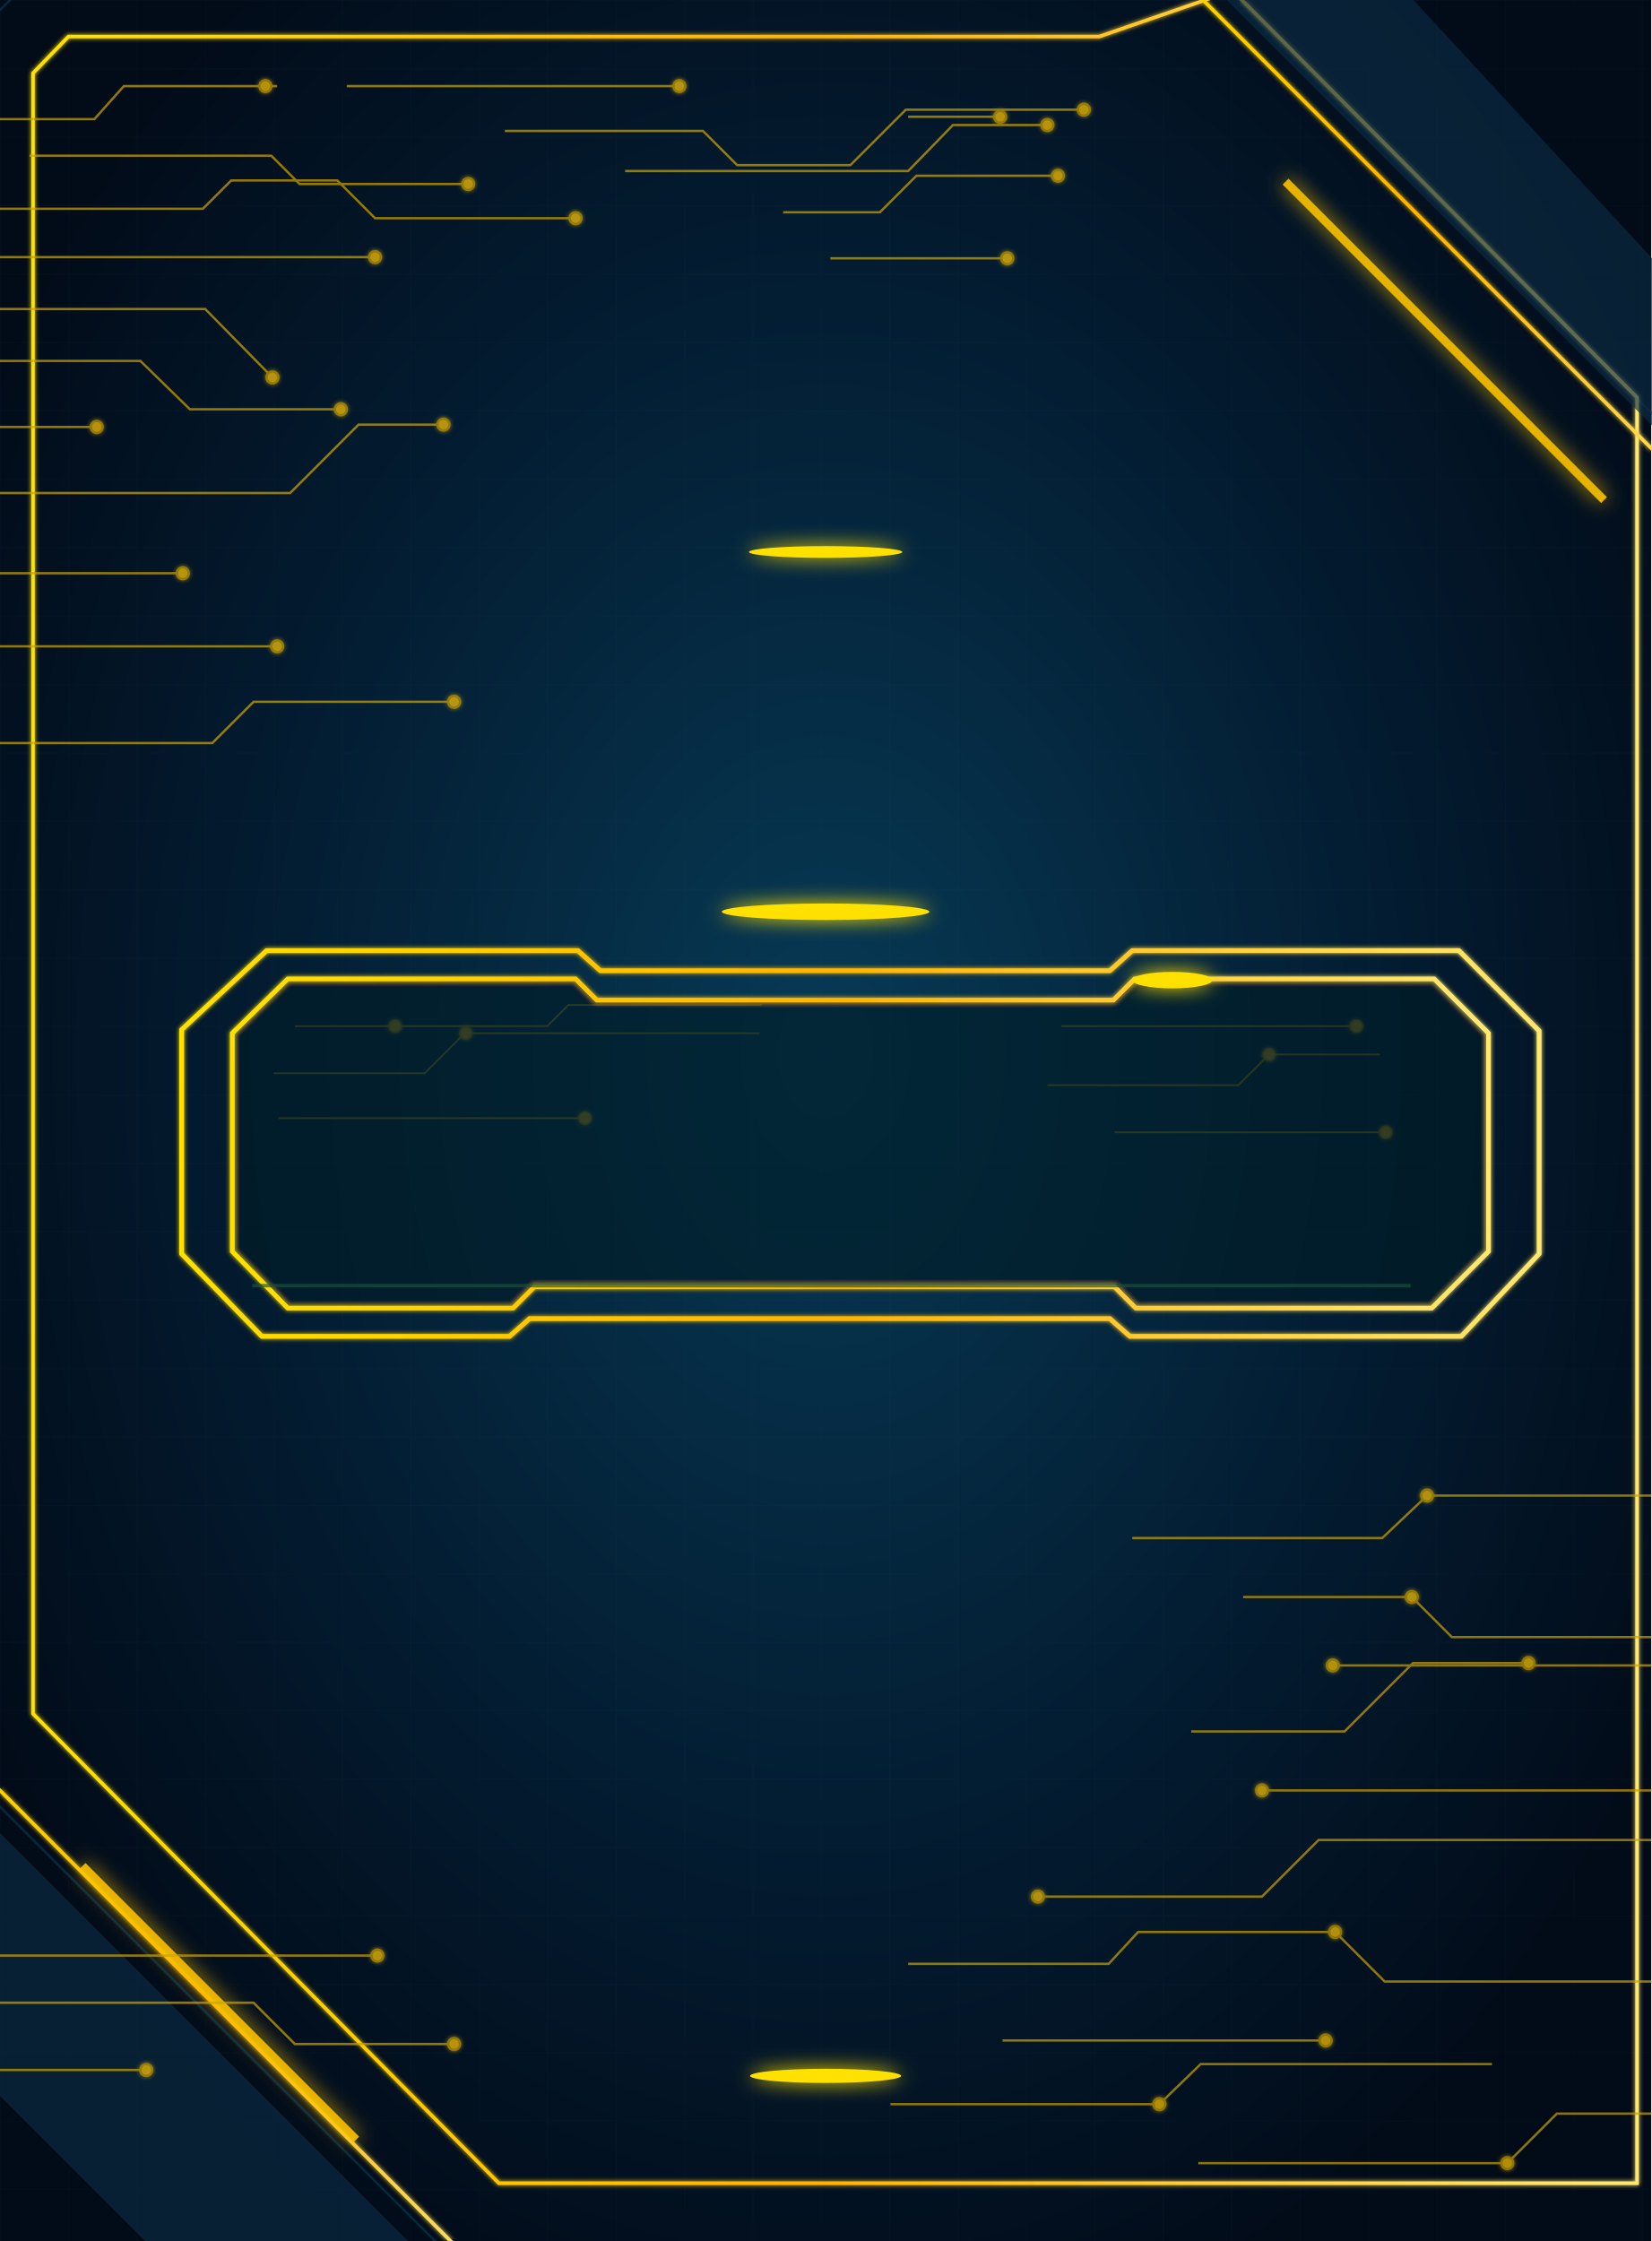
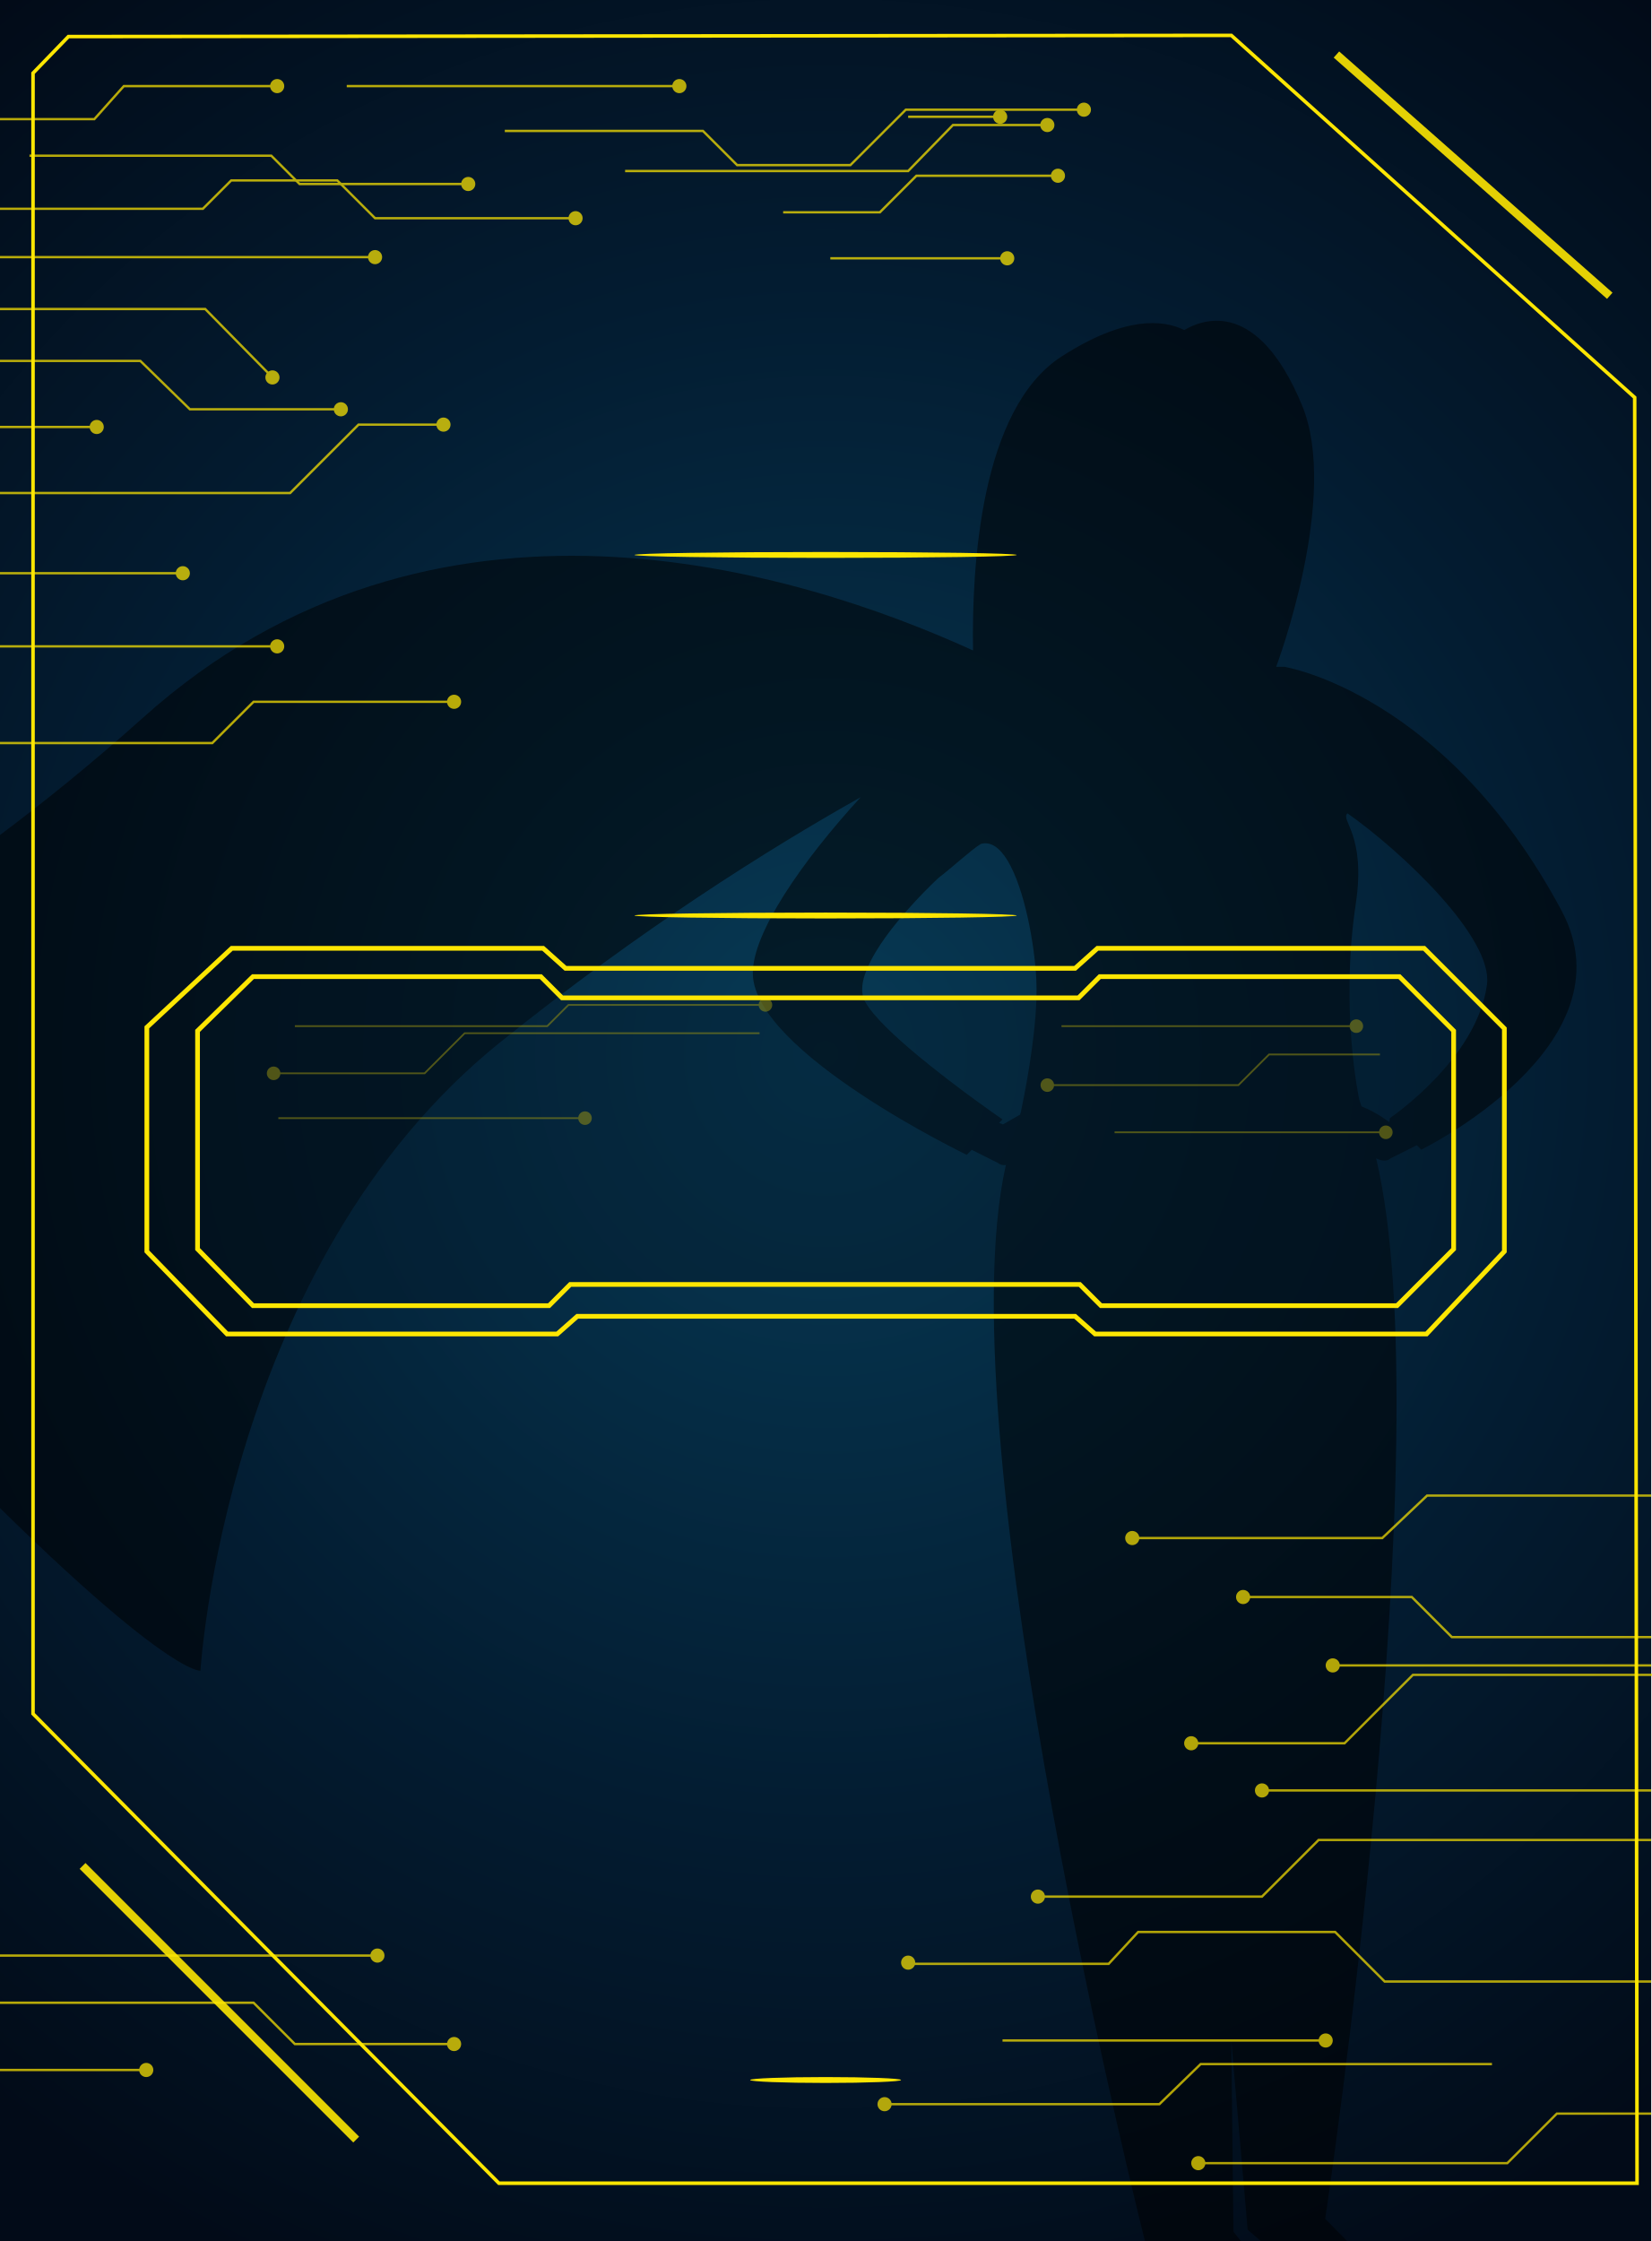
- <svg xmlns="http://www.w3.org/2000/svg" width="1400" height="1900" viewBox="0 0 1400 1900">
+ <svg xmlns="http://www.w3.org/2000/svg" width="100%" height="100%" viewBox="0 0 1400 1900" version="1.1" xml:space="preserve" style="fill-rule:evenodd;clip-rule:evenodd;">
+   <rect x="0" y="0" width="1400" height="1900" style="fill:url(#_Radial1);" />
+   <g transform="matrix(22.02287,0,0,22.02287,-690.6936,209.9883)">
+     <path d="M95.721,90.38L95.841,89.471L85.702,79.238L85.417,78.95L82.382,75.887C82.382,75.887 86.905,45.851 84.344,35.059C84.551,35.159 84.75,35.189 84.902,35.059L85.909,34.554L86.08,34.726C86.08,34.726 94.25,30.709 91.486,25.529C87.01,17.139 80.809,16.135 80.809,16.135L80.495,16.135C80.537,16.023 82.947,9.566 81.487,6.058C79.802,2.007 77.734,2.713 76.958,3.17C76.127,2.761 74.652,2.636 72.24,4.184C69.098,6.2 68.771,12.33 68.823,15.505C62.046,12.415 48.04,8.074 36.875,18.088C21.56,31.824 6.367,34.984 6.367,34.984C6.367,34.984 16.611,33.176 27.028,44.109C37.445,55.042 39.08,54.784 39.08,54.784C39.08,54.784 40.027,39.116 50.616,30.593C56.03,26.236 60.961,23.144 64.498,21.156C62.27,23.582 60.307,26.396 60.346,27.967C60.421,30.997 68.581,34.923 68.581,34.923L68.775,34.731L69.792,35.241C69.877,35.314 69.979,35.328 70.087,35.317C67.669,46.08 75.47,76.853 75.47,76.853L79.951,81.352L80.251,81.653L90.473,91.916L90.589,91.028L82.364,80.766L82.087,80.421L78.85,76.382L78.767,69.04L79.397,76.305L83.587,79.918L83.9,80.188L95.72,90.381L95.721,90.38ZM83.239,21.776C85.316,23.239 88.853,26.565 88.61,28.373C88.224,31.247 84.871,33.512 84.871,33.512L84.853,33.667C84.853,33.667 84.385,33.297 83.779,33.058C83.749,32.966 83.722,32.871 83.691,32.78C83.691,32.78 82.943,29.365 83.56,25.259C83.962,22.581 82.951,22.048 83.239,21.777L83.239,21.776ZM70.699,33.107C70.68,33.196 70.67,33.245 70.67,33.245L70.674,33.247C70.659,33.29 70.648,33.334 70.633,33.377C70.179,33.638 69.977,33.753 69.977,33.753L69.827,33.693L69.96,33.561C69.96,33.561 69.943,33.549 69.909,33.526C69.843,33.48 69.715,33.391 69.54,33.267C69.279,33.081 68.913,32.819 68.498,32.51C68.083,32.201 67.617,31.846 67.156,31.476C67.002,31.353 66.849,31.228 66.698,31.102C65.792,30.349 64.973,29.576 64.672,29.034C64.572,28.853 64.54,28.643 64.563,28.413C64.591,28.126 64.71,27.807 64.875,27.479C64.934,27.362 64.997,27.246 65.068,27.127C65.311,26.721 65.613,26.312 65.925,25.933C66.389,25.369 66.867,24.873 67.174,24.57C67.241,24.503 67.301,24.446 67.35,24.399C67.448,24.305 67.505,24.253 67.505,24.253C67.715,24.097 68.037,23.821 68.348,23.559C68.659,23.297 68.959,23.05 69.126,22.954C69.522,22.845 69.87,23.12 70.163,23.611C70.808,24.691 71.192,26.811 71.26,28.163C71.272,28.409 71.272,28.673 71.263,28.946C71.207,30.587 70.811,32.573 70.699,33.106L70.699,33.107Z" style="fill-opacity:0.5;fill-rule:nonzero;" />
+   </g>
+   <path d="M1044,30L1386,337L1388,1851L423,1851L28,1453L28,62L58,31L1044,30Z" style="fill:none;fill-rule:nonzero;stroke:rgb(253,230,2);stroke-width:3px;" />
+   <g transform="matrix(0.998635,-0.052233,0.052233,0.998635,36.57693,-50.62033)">
+     <path d="M1090,154L1310.735,370.354" style="fill:none;fill-rule:nonzero;stroke:rgb(253,230,2);stroke-opacity:0.9;stroke-width:7px;" />
+   </g>
+   <path d="M70,1582L302,1814" style="fill:none;fill-rule:nonzero;stroke:rgb(253,230,2);stroke-opacity:0.9;stroke-width:7px;" />
+   <g opacity="0.72">
+     <path d="M0,101L80,101L105,73L235,73" style="fill:none;fill-rule:nonzero;stroke:rgb(253,230,2);stroke-width:2px;" />
+     <g transform="matrix(1,0,0,1,235,73)">
+       <g id="node">
+         <circle cx="0" cy="0" r="5" style="fill:rgb(253,230,2);stroke:rgb(253,230,2);stroke-width:2px;" />
+       </g>
+     </g>
+     <path d="M25,132L230,132L254,156L397,156" style="fill:none;fill-rule:nonzero;stroke:rgb(253,230,2);stroke-width:2px;" />
+     <g id="node1" transform="matrix(1,0,0,1,397,156)">
+       <circle cx="0" cy="0" r="5" style="fill:rgb(253,230,2);stroke:rgb(253,230,2);stroke-width:2px;" />
+     </g>
+     <path d="M0,177L172,177L196,153L286,153L318,185L488,185" style="fill:none;fill-rule:nonzero;stroke:rgb(253,230,2);stroke-width:2px;" />
+     <g id="node2" transform="matrix(1,0,0,1,488,185)">
+       <circle cx="0" cy="0" r="5" style="fill:rgb(253,230,2);stroke:rgb(253,230,2);stroke-width:2px;" />
+     </g>
+     <path d="M0,218L318,218" style="fill:none;fill-rule:nonzero;stroke:rgb(253,230,2);stroke-width:2px;" />
+     <g id="node3" transform="matrix(1,0,0,1,318,218)">
+       <circle cx="0" cy="0" r="5" style="fill:rgb(253,230,2);stroke:rgb(253,230,2);stroke-width:2px;" />
+     </g>
+     <path d="M0,262L174,262L231,320" style="fill:none;fill-rule:nonzero;stroke:rgb(253,230,2);stroke-width:2px;" />
+     <g id="node4" transform="matrix(1,0,0,1,231,320)">
+       <circle cx="0" cy="0" r="5" style="fill:rgb(253,230,2);stroke:rgb(253,230,2);stroke-width:2px;" />
+     </g>
+     <path d="M0,306L119,306L161,347L289,347" style="fill:none;fill-rule:nonzero;stroke:rgb(253,230,2);stroke-width:2px;" />
+     <g id="node5" transform="matrix(1,0,0,1,289,347)">
+       <circle cx="0" cy="0" r="5" style="fill:rgb(253,230,2);stroke:rgb(253,230,2);stroke-width:2px;" />
+     </g>
+     <path d="M0,362L82,362" style="fill:none;fill-rule:nonzero;stroke:rgb(253,230,2);stroke-width:2px;" />
+     <g id="node6" transform="matrix(1,0,0,1,82,362)">
+       <circle cx="0" cy="0" r="5" style="fill:rgb(253,230,2);stroke:rgb(253,230,2);stroke-width:2px;" />
+     </g>
+     <path d="M0,418L246,418L304,360L376,360" style="fill:none;fill-rule:nonzero;stroke:rgb(253,230,2);stroke-width:2px;" />
+     <g id="node7" transform="matrix(1,0,0,1,376,360)">
+       <circle cx="0" cy="0" r="5" style="fill:rgb(253,230,2);stroke:rgb(253,230,2);stroke-width:2px;" />
+     </g>
+     <path d="M0,486L155,486" style="fill:none;fill-rule:nonzero;stroke:rgb(253,230,2);stroke-width:2px;" />
+     <g id="node8" transform="matrix(1,0,0,1,155,486)">
+       <circle cx="0" cy="0" r="5" style="fill:rgb(253,230,2);stroke:rgb(253,230,2);stroke-width:2px;" />
+     </g>
+     <path d="M0,548L235,548" style="fill:none;fill-rule:nonzero;stroke:rgb(253,230,2);stroke-width:2px;" />
+     <g id="node9" transform="matrix(1,0,0,1,235,548)">
+       <circle cx="0" cy="0" r="5" style="fill:rgb(253,230,2);stroke:rgb(253,230,2);stroke-width:2px;" />
+     </g>
+     <path d="M0,630L180,630L215,595L385,595" style="fill:none;fill-rule:nonzero;stroke:rgb(253,230,2);stroke-width:2px;" />
+     <g id="node10" transform="matrix(1,0,0,1,385,595)">
+       <circle cx="0" cy="0" r="5" style="fill:rgb(253,230,2);stroke:rgb(253,230,2);stroke-width:2px;" />
+     </g>
+     <path d="M294,73L576,73" style="fill:none;fill-rule:nonzero;stroke:rgb(253,230,2);stroke-width:2px;" />
+     <g id="node11" transform="matrix(1,0,0,1,576,73)">
+       <circle cx="0" cy="0" r="5" style="fill:rgb(253,230,2);stroke:rgb(253,230,2);stroke-width:2px;" />
+     </g>
+     <path d="M428,111L596,111L625,140L721,140L768,93L919,93" style="fill:none;fill-rule:nonzero;stroke:rgb(253,230,2);stroke-width:2px;" />
+     <g id="node12" transform="matrix(1,0,0,1,919,93)">
+       <circle cx="0" cy="0" r="5" style="fill:rgb(253,230,2);stroke:rgb(253,230,2);stroke-width:2px;" />
+     </g>
+     <path d="M530,145L770,145L808,106L888,106" style="fill:none;fill-rule:nonzero;stroke:rgb(253,230,2);stroke-width:2px;" />
+     <g id="node13" transform="matrix(1,0,0,1,888,106)">
+       <circle cx="0" cy="0" r="5" style="fill:rgb(253,230,2);stroke:rgb(253,230,2);stroke-width:2px;" />
+     </g>
+     <path d="M664,180L746,180L777,149L897,149" style="fill:none;fill-rule:nonzero;stroke:rgb(253,230,2);stroke-width:2px;" />
+     <g id="node14" transform="matrix(1,0,0,1,897,149)">
+       <circle cx="0" cy="0" r="5" style="fill:rgb(253,230,2);stroke:rgb(253,230,2);stroke-width:2px;" />
+     </g>
+     <path d="M704,219L854,219" style="fill:none;fill-rule:nonzero;stroke:rgb(253,230,2);stroke-width:2px;" />
+     <g id="node15" transform="matrix(1,0,0,1,854,219)">
+       <circle cx="0" cy="0" r="5" style="fill:rgb(253,230,2);stroke:rgb(253,230,2);stroke-width:2px;" />
+     </g>
+     <path d="M770,99L848,99" style="fill:none;fill-rule:nonzero;stroke:rgb(253,230,2);stroke-width:2px;" />
+     <g id="node16" transform="matrix(1,0,0,1,848,99)">
+       <circle cx="0" cy="0" r="5" style="fill:rgb(253,230,2);stroke:rgb(253,230,2);stroke-width:2px;" />
+     </g>
+     <path d="M0,1658L320,1658" style="fill:none;fill-rule:nonzero;stroke:rgb(253,230,2);stroke-width:2px;" />
+     <g id="node17" transform="matrix(1,0,0,1,320,1658)">
+       <circle cx="0" cy="0" r="5" style="fill:rgb(253,230,2);stroke:rgb(253,230,2);stroke-width:2px;" />
+     </g>
+     <path d="M0,1698L215,1698L250,1733L385,1733" style="fill:none;fill-rule:nonzero;stroke:rgb(253,230,2);stroke-width:2px;" />
+     <g id="node18" transform="matrix(1,0,0,1,385,1733)">
+       <circle cx="0" cy="0" r="5" style="fill:rgb(253,230,2);stroke:rgb(253,230,2);stroke-width:2px;" />
+     </g>
+     <path d="M0,1755L124,1755" style="fill:none;fill-rule:nonzero;stroke:rgb(253,230,2);stroke-width:2px;" />
+     <g id="node19" transform="matrix(1,0,0,1,124,1755)">
+       <circle cx="0" cy="0" r="5" style="fill:rgb(253,230,2);stroke:rgb(253,230,2);stroke-width:2px;" />
+     </g>
+   </g>
+   <g opacity="0.7">
+     <path d="M960,1304L1172,1304L1210,1268L1400,1268" style="fill:none;fill-rule:nonzero;stroke:rgb(253,230,2);stroke-width:2px;" />
+     <g id="node20" transform="matrix(1,0,0,1,960,1304)">
+       <circle cx="0" cy="0" r="5" style="fill:rgb(253,230,2);stroke:rgb(253,230,2);stroke-width:2px;" />
+     </g>
+     <path d="M1054,1354L1197,1354L1231,1388L1400,1388" style="fill:none;fill-rule:nonzero;stroke:rgb(253,230,2);stroke-width:2px;" />
+     <g id="node21" transform="matrix(1,0,0,1,1054,1354)">
+       <circle cx="0" cy="0" r="5" style="fill:rgb(253,230,2);stroke:rgb(253,230,2);stroke-width:2px;" />
+     </g>
+     <path d="M1130,1412L1400,1412" style="fill:none;fill-rule:nonzero;stroke:rgb(253,230,2);stroke-width:2px;" />
+     <g id="node22" transform="matrix(1,0,0,1,1130,1412)">
+       <circle cx="0" cy="0" r="5" style="fill:rgb(253,230,2);stroke:rgb(253,230,2);stroke-width:2px;" />
+     </g>
+     <g transform="matrix(1,0,0,1,0,10)">
+       <path d="M1010,1468L1140,1468L1198,1410L1420,1410" style="fill:none;fill-rule:nonzero;stroke:rgb(253,230,2);stroke-width:2px;" />
+     </g>
+     <g transform="matrix(1,0,0,1,1010,1478)">
+       <g id="node23">
+         <circle cx="0" cy="0" r="5" style="fill:rgb(253,230,2);stroke:rgb(253,230,2);stroke-width:2px;" />
+       </g>
+     </g>
+     <path d="M1070,1518L1400,1518" style="fill:none;fill-rule:nonzero;stroke:rgb(253,230,2);stroke-width:2px;" />
+     <g id="node24" transform="matrix(1,0,0,1,1070,1518)">
+       <circle cx="0" cy="0" r="5" style="fill:rgb(253,230,2);stroke:rgb(253,230,2);stroke-width:2px;" />
+     </g>
+     <path d="M880,1608L1070,1608L1118,1560L1400,1560" style="fill:none;fill-rule:nonzero;stroke:rgb(253,230,2);stroke-width:2px;" />
+     <g id="node25" transform="matrix(1,0,0,1,880,1608)">
+       <circle cx="0" cy="0" r="5" style="fill:rgb(253,230,2);stroke:rgb(253,230,2);stroke-width:2px;" />
+     </g>
+     <path d="M770,1665L940,1665L965,1638L1132,1638L1174,1680L1400,1680" style="fill:none;fill-rule:nonzero;stroke:rgb(253,230,2);stroke-width:2px;" />
+     <g transform="matrix(1,0,0,1,770,1664)">
+       <g id="node26">
+         <circle cx="0" cy="0" r="5" style="fill:rgb(253,230,2);stroke:rgb(253,230,2);stroke-width:2px;" />
+       </g>
+     </g>
+     <path d="M850,1730L1124,1730" style="fill:none;fill-rule:nonzero;stroke:rgb(253,230,2);stroke-width:2px;" />
+     <g id="node27" transform="matrix(1,0,0,1,1124,1730)">
+       <circle cx="0" cy="0" r="5" style="fill:rgb(253,230,2);stroke:rgb(253,230,2);stroke-width:2px;" />
+     </g>
+     <path d="M755,1784L983,1784L1018,1750L1265,1750" style="fill:none;fill-rule:nonzero;stroke:rgb(253,230,2);stroke-width:2px;" />
+     <g transform="matrix(1,0,0,1,750,1784)">
+       <g id="node28">
+         <circle cx="0" cy="0" r="5" style="fill:rgb(253,230,2);stroke:rgb(253,230,2);stroke-width:2px;" />
+       </g>
+     </g>
+     <path d="M1016,1834L1278,1834L1320,1792L1400,1792" style="fill:none;fill-rule:nonzero;stroke:rgb(253,230,2);stroke-width:2px;" />
+     <g transform="matrix(1,0,0,1,1016,1834)">
+       <g id="node29">
+         <circle cx="0" cy="0" r="5" style="fill:rgb(253,230,2);stroke:rgb(253,230,2);stroke-width:2px;" />
+       </g>
+     </g>
+   </g>
+   <g opacity="0.5">
+     <path d="M250,870L464,870L482,852L646,852" style="fill:none;fill-rule:nonzero;stroke:rgb(253,230,2);stroke-width:1.5px;" />
+     <g id="node30" transform="matrix(1,0,0,1,649,852)">
+       <circle cx="0" cy="0" r="5" style="fill:rgb(253,230,2);stroke:rgb(253,230,2);stroke-width:1.5px;" />
+     </g>
+     <path d="M232,910L360,910L394,876L644,876" style="fill:none;fill-rule:nonzero;stroke:rgb(253,230,2);stroke-width:1.5px;" />
+     <g id="node31" transform="matrix(1,0,0,1,232,910)">
+       <circle cx="0" cy="0" r="5" style="fill:rgb(253,230,2);stroke:rgb(253,230,2);stroke-width:1.5px;" />
+     </g>
+     <path d="M236,948L496,948" style="fill:none;fill-rule:nonzero;stroke:rgb(253,230,2);stroke-width:1.5px;" />
+     <g id="node32" transform="matrix(1,0,0,1,496,948)">
+       <circle cx="0" cy="0" r="5" style="fill:rgb(253,230,2);stroke:rgb(253,230,2);stroke-width:1.5px;" />
+     </g>
+     <path d="M900,870L1150,870" style="fill:none;fill-rule:nonzero;stroke:rgb(253,230,2);stroke-width:1.5px;" />
+     <g id="node33" transform="matrix(1,0,0,1,1150,870)">
+       <circle cx="0" cy="0" r="5" style="fill:rgb(253,230,2);stroke:rgb(253,230,2);stroke-width:1.5px;" />
+     </g>
+     <path d="M888,920L1050,920L1076,894L1170,894" style="fill:none;fill-rule:nonzero;stroke:rgb(253,230,2);stroke-width:1.5px;" />
+     <g id="node34" transform="matrix(1,0,0,1,888,920)">
+       <circle cx="0" cy="0" r="5" style="fill:rgb(253,230,2);stroke:rgb(253,230,2);stroke-width:1.5px;" />
+     </g>
+     <path d="M945,960L1175,960" style="fill:none;fill-rule:nonzero;stroke:rgb(253,230,2);stroke-width:1.5px;" />
+     <g id="node35" transform="matrix(1,0,0,1,1175,960)">
+       <circle cx="0" cy="0" r="5" style="fill:rgb(253,230,2);stroke:rgb(253,230,2);stroke-width:1.5px;" />
+     </g>
+   </g>
+   <g transform="matrix(1,0,0,1,-29.5,-2)">
+     <path d="M244,830L488,830L506,848L944,848L962,830L1216,830L1262,876L1262,1061L1214,1109L963,1109L945,1091L513,1091L495,1109L244,1109L197,1061L197,876L244,830Z" style="fill:rgb(3,22,37);fill-opacity:0.38;fill-rule:nonzero;stroke:rgb(253,230,2);stroke-width:4px;" />
+   </g>
+   <g transform="matrix(1,0,0,1,-29.5,-2)">
+     <path d="M226,806L490,806L509,823L941,823L960,806L1237,806L1305,874L1305,1063L1239,1133L958,1133L941,1118L519,1118L502,1133L222,1133L154,1063L154,873L226,806Z" style="fill:none;fill-rule:nonzero;stroke:rgb(253,230,2);stroke-width:4px;" />
+   </g>
+   <g>
+     <g transform="matrix(2.492308,0,0,0.5,-1044.615,236.5)">
+       <ellipse cx="700" cy="468" rx="65" ry="5" style="fill:rgb(253,230,2);" />
+     </g>
+     <g transform="matrix(2.492308,0,0,0.5,-1044.615,542.2013)">
+       <ellipse cx="700" cy="468" rx="65" ry="5" style="fill:rgb(253,230,2);" />
+     </g>
+     <g transform="matrix(1,0,0,0.416667,0,1030.167)">
+       <ellipse cx="700" cy="1760" rx="64" ry="6" style="fill:rgb(253,230,2);" />
+     </g>
+   </g>
  <defs>
-     <radialGradient id="coreGlow" cx="50%" cy="47%" r="60%">
-       <stop offset="0" stop-color="#073a55" />
-       <stop offset=".58" stop-color="#031c31" />
-       <stop offset="1" stop-color="#020b18" />
+     <radialGradient id="_Radial1" cx="0" cy="0" r="1" gradientUnits="userSpaceOnUse" gradientTransform="matrix(1140,0,0,1140,700,893)">
+       <stop offset="0" style="stop-color:rgb(7,58,85);stop-opacity:1" />
+       <stop offset="0.58" style="stop-color:rgb(3,28,49);stop-opacity:1" />
+       <stop offset="1" style="stop-color:rgb(2,11,24);stop-opacity:1" />
    </radialGradient>
-     <linearGradient id="gold" x1="0" x2="1">
-       <stop offset="0" stop-color="#ffe100" />
-       <stop offset=".48" stop-color="#ffb400" />
-       <stop offset="1" stop-color="#ffe870" />
-     </linearGradient>
-     <filter id="softGlow" x="-80%" y="-80%" width="260%" height="260%">
-       <feGaussianBlur stdDeviation="8" result="blur" />
-       <feMerge>
-         <feMergeNode in="blur" />
-         <feMergeNode in="SourceGraphic" />
-       </feMerge>
-     </filter>
-     <filter id="lineGlow" x="-40%" y="-40%" width="180%" height="180%">
-       <feGaussianBlur stdDeviation="2.2" result="blur" />
-       <feMerge>
-         <feMergeNode in="blur" />
-         <feMergeNode in="SourceGraphic" />
-       </feMerge>
-     </filter>
-     <pattern id="microGrid" width="58" height="58" patternUnits="userSpaceOnUse">
-       <path d="M58 0H0V58" fill="none" stroke="#195069" stroke-width="1" opacity=".13" />
-     </pattern>
-     <g id="node">
-       <circle r="5" fill="#ffc400" filter="url(#lineGlow)" />
-     </g>
  </defs>
-   <rect width="1400" height="1900" fill="url(#coreGlow)" />
-   <rect width="1400" height="1900" fill="url(#microGrid)" opacity=".5" />
-   <path d="M1010-40 1440 390v1580H439L-55 1477V63L58-49z" fill="none" stroke="#0f4965" stroke-width="2" opacity=".45" />
-   <path d="M1045-8 1388 337v1514H423L28 1453V62L58 31h874z" fill="none" stroke="url(#gold)" stroke-width="3" filter="url(#lineGlow)" />
-   <path d="M930-90 1488 468" stroke="url(#gold)" stroke-width="3" filter="url(#lineGlow)" />
-   <path d="M-76 1442 435 1953" stroke="url(#gold)" stroke-width="3" filter="url(#lineGlow)" />
-   <path d="M1018-22 1446 406v-138L1178-22zM-42 1512 373 1927H150L-42 1735z" fill="#0b2b43" opacity=".65" />
-   <path d="M1090 154 1360 424" stroke="#ffc400" stroke-width="7" opacity=".9" filter="url(#softGlow)" />
-   <path d="M70 1582 302 1814" stroke="#ffc400" stroke-width="7" opacity=".9" filter="url(#softGlow)" />
-   <g fill="none" stroke="#caa100" stroke-width="2" opacity=".72">
-     <path d="M0 101H80l25-28h130" />
-     <use href="#node" x="225" y="73" />
-     <path d="M25 132h205l24 24h143" />
-     <use href="#node" x="397" y="156" />
-     <path d="M0 177h172l24-24h90l32 32h170" />
-     <use href="#node" x="488" y="185" />
-     <path d="M0 218h318" />
-     <use href="#node" x="318" y="218" />
-     <path d="M0 262h174l57 58" />
-     <use href="#node" x="231" y="320" />
-     <path d="M0 306h119l42 41h128" />
-     <use href="#node" x="289" y="347" />
-     <path d="M0 362h82" />
-     <use href="#node" x="82" y="362" />
-     <path d="M0 418h246l58-58h72" />
-     <use href="#node" x="376" y="360" />
-     <path d="M0 486h155" />
-     <use href="#node" x="155" y="486" />
-     <path d="M0 548h235" />
-     <use href="#node" x="235" y="548" />
-     <path d="M0 630h180l35-35h170" />
-     <use href="#node" x="385" y="595" />
-     <path d="M294 73h282" />
-     <use href="#node" x="576" y="73" />
-     <path d="M428 111h168l29 29h96l47-47h151" />
-     <use href="#node" x="919" y="93" />
-     <path d="M530 145h240l38-39h80" />
-     <use href="#node" x="888" y="106" />
-     <path d="M664 180h82l31-31h120" />
-     <use href="#node" x="897" y="149" />
-     <path d="M704 219h150" />
-     <use href="#node" x="854" y="219" />
-     <path d="M770 99h78" />
-     <use href="#node" x="848" y="99" />
-     <path d="M0 1658h320" />
-     <use href="#node" x="320" y="1658" />
-     <path d="M0 1698h215l35 35h135" />
-     <use href="#node" x="385" y="1733" />
-     <path d="M0 1755h124" />
-     <use href="#node" x="124" y="1755" />
-   </g>
-   <g fill="none" stroke="#caa100" stroke-width="2" opacity=".7">
-     <path d="M960 1304h212l38-36h190" />
-     <use href="#node" x="1210" y="1268" />
-     <path d="M1054 1354h143l34 34h169" />
-     <use href="#node" x="1197" y="1354" />
-     <path d="M1130 1412h270" />
-     <use href="#node" x="1130" y="1412" />
-     <path d="M1010 1468h130l58-58h98" />
-     <use href="#node" x="1296" y="1410" />
-     <path d="M1070 1518h330" />
-     <use href="#node" x="1070" y="1518" />
-     <path d="M880 1608h190l48-48h282" />
-     <use href="#node" x="880" y="1608" />
-     <path d="M770 1665h170l25-27h167l42 42h226" />
-     <use href="#node" x="1132" y="1638" />
-     <path d="M850 1730h274" />
-     <use href="#node" x="1124" y="1730" />
-     <path d="M755 1784h228l35-34h247" />
-     <use href="#node" x="983" y="1784" />
-     <path d="M1016 1834h262l42-42h80" />
-     <use href="#node" x="1278" y="1834" />
-   </g>
-   <g opacity=".5" fill="none" stroke="#caa100" stroke-width="1.5">
-     <path d="M250 870h214l18-18h164" />
-     <use href="#node" x="335" y="870" />
-     <path d="M232 910h128l34-34h250" />
-     <use href="#node" x="395" y="876" />
-     <path d="M236 948h260" />
-     <use href="#node" x="496" y="948" />
-     <path d="M900 870h250" />
-     <use href="#node" x="1150" y="870" />
-     <path d="M888 920h162l26-26h94" />
-     <use href="#node" x="1076" y="894" />
-     <path d="M945 960h230" />
-     <use href="#node" x="1175" y="960" />
-   </g>
-   <path d="M244 830h244l18 18h438l18-18h254l46 46v185l-48 48H963l-18-18H453l-18 18H244l-47-48V876z" fill="#031625" fill-opacity=".38" stroke="url(#gold)" stroke-width="4" filter="url(#lineGlow)" />
-   <path d="M226 806h264l19 17h432l19-17h277l68 68v189l-66 70H958l-17-15H449l-17 15H222l-68-70V873z" fill="none" stroke="url(#gold)" stroke-width="4" filter="url(#lineGlow)" />
-   <path d="M214 1090h982" stroke="#18533a" stroke-width="3" opacity=".65" />
-   <g filter="url(#softGlow)">
-     <path d="M480 468h440" stroke="url(#gold)" stroke-width="4" />
-     <path d="M438 773h520" stroke="url(#gold)" stroke-width="5" />
-     <path d="M325 1172h196" stroke="url(#gold)" stroke-width="3" />
-     <path d="M879 1172h196" stroke="url(#gold)" stroke-width="3" />
-     <path d="M370 1500h660" stroke="url(#gold)" stroke-width="2" />
-     <path d="M410 1668h580" stroke="url(#gold)" stroke-width="2" />
-     <ellipse cx="700" cy="468" rx="65" ry="5" fill="#ffe100" />
-     <ellipse cx="700" cy="773" rx="88" ry="7" fill="#ffe100" />
-     <ellipse cx="994" cy="831" rx="34" ry="7" fill="#ffe100" />
-     <ellipse cx="700" cy="1760" rx="64" ry="6" fill="#ffe100" />
-   </g>
</svg>
